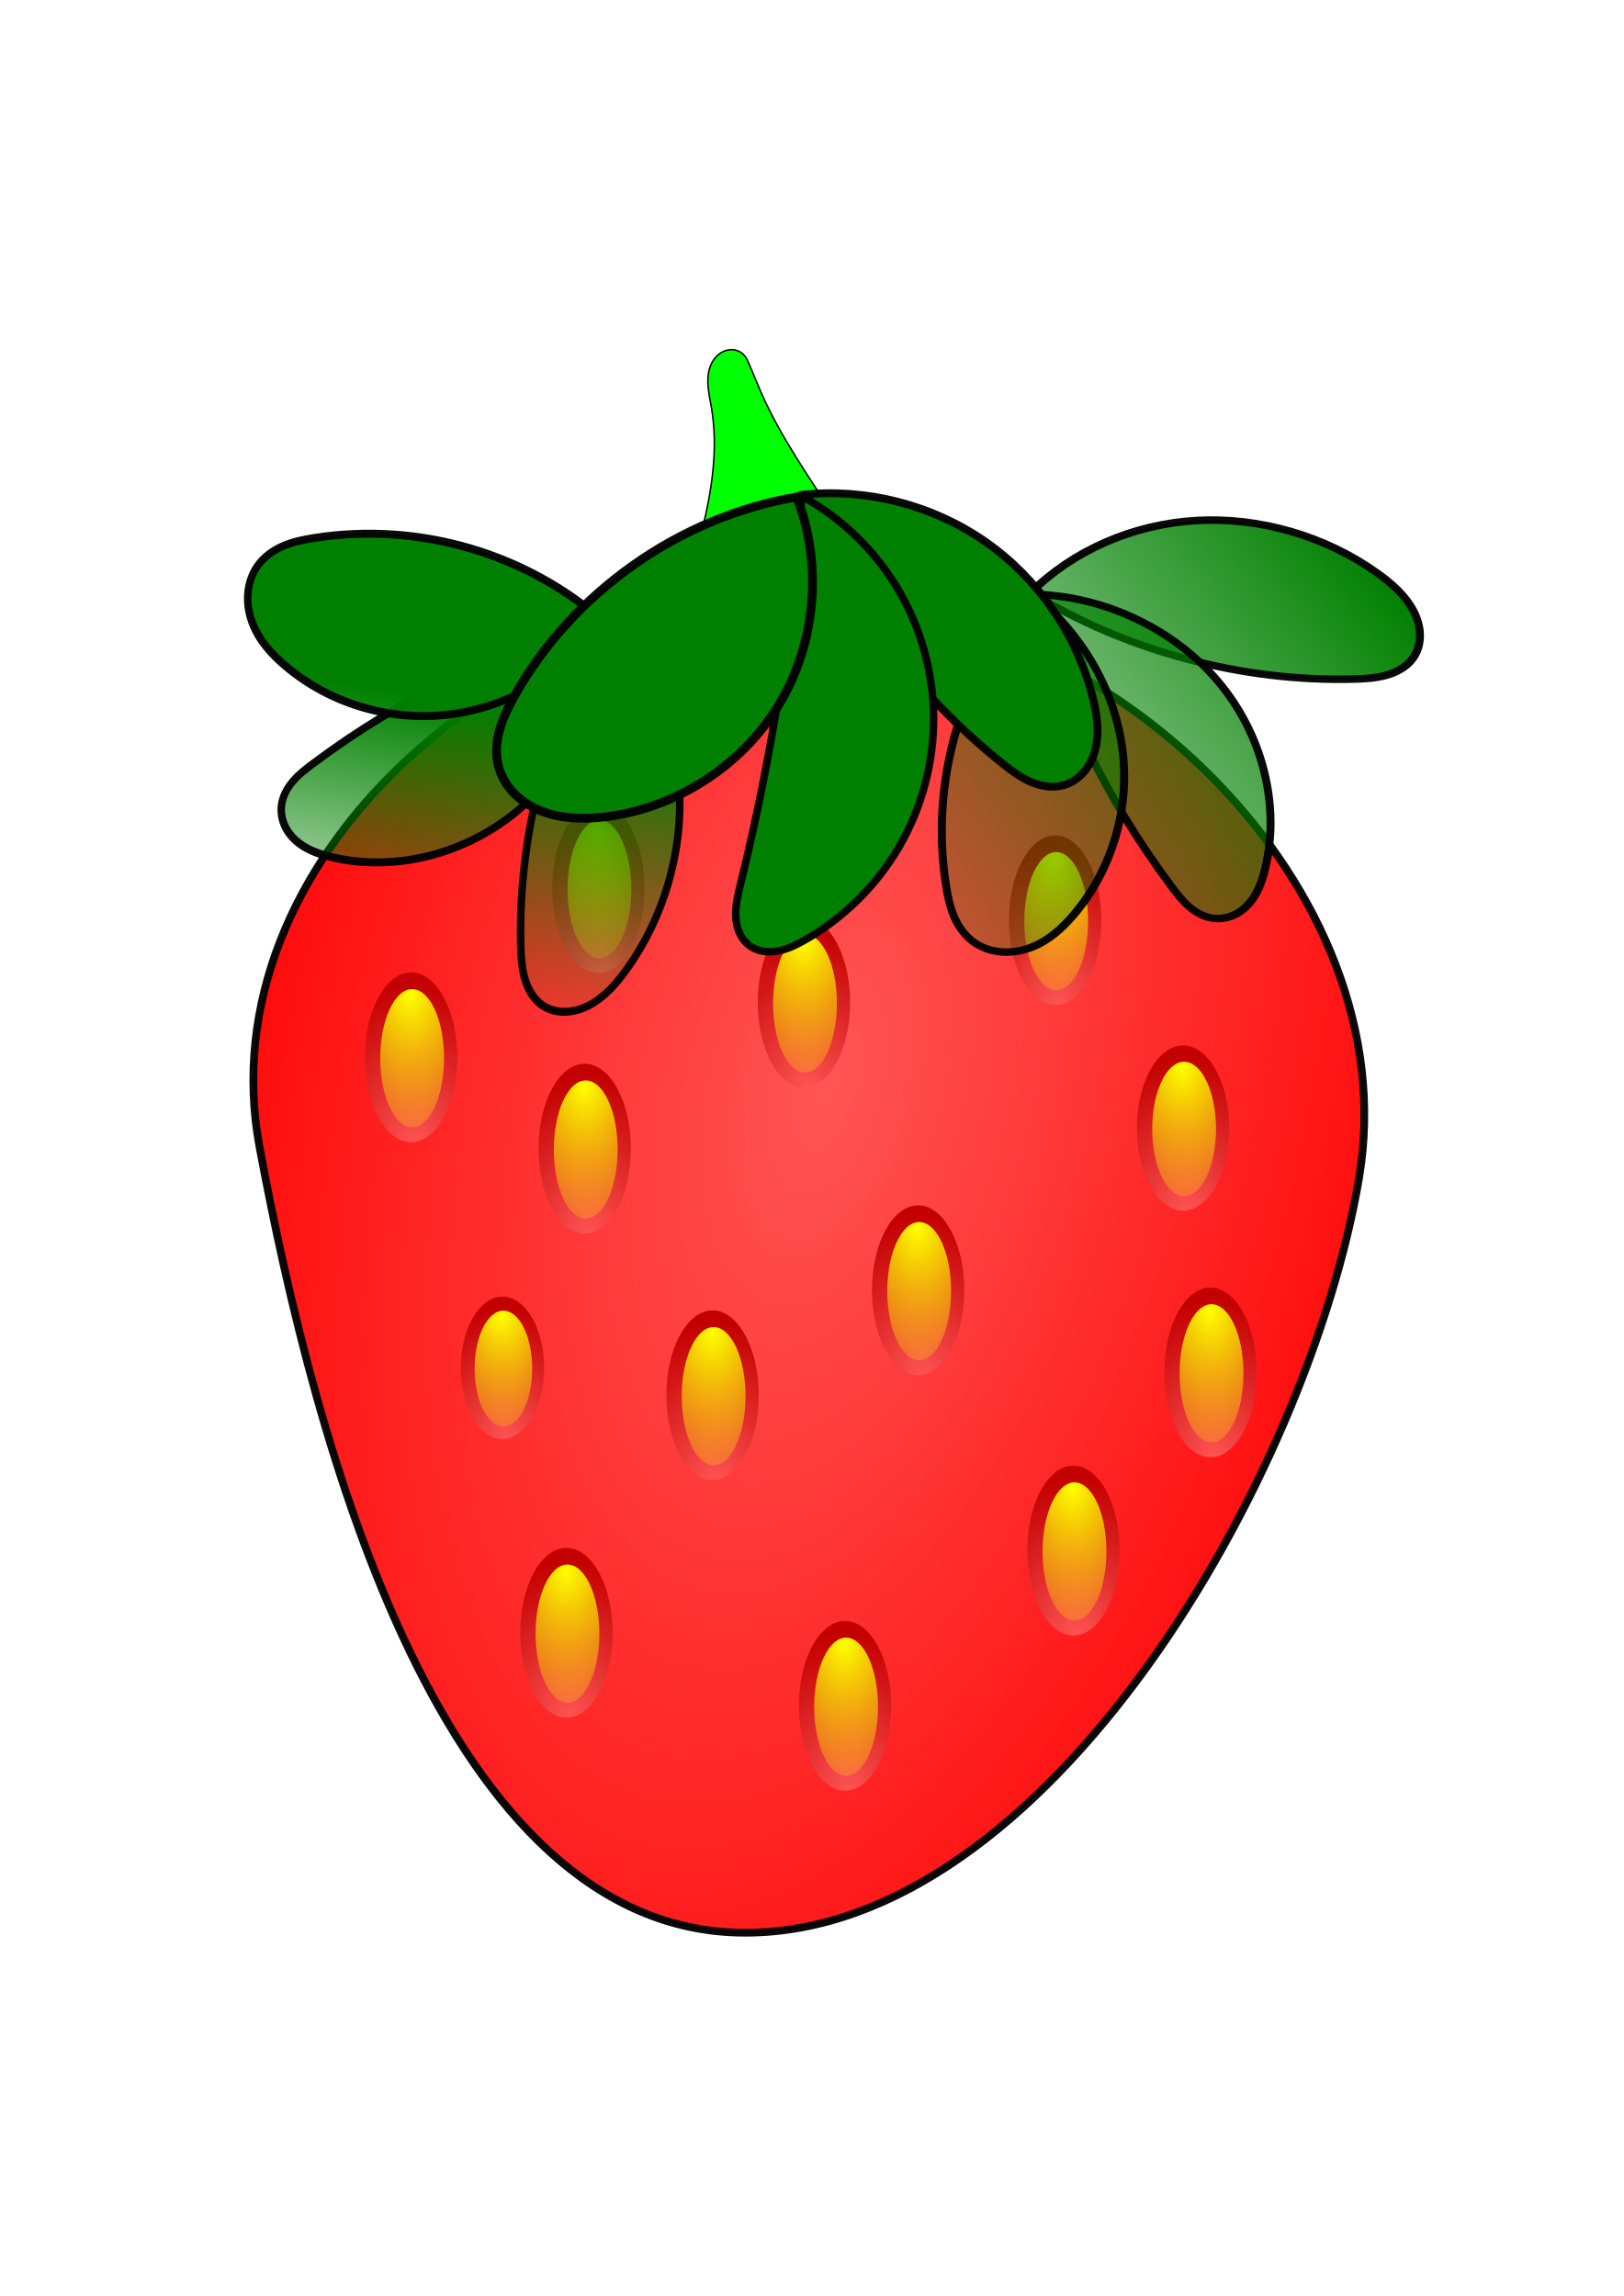
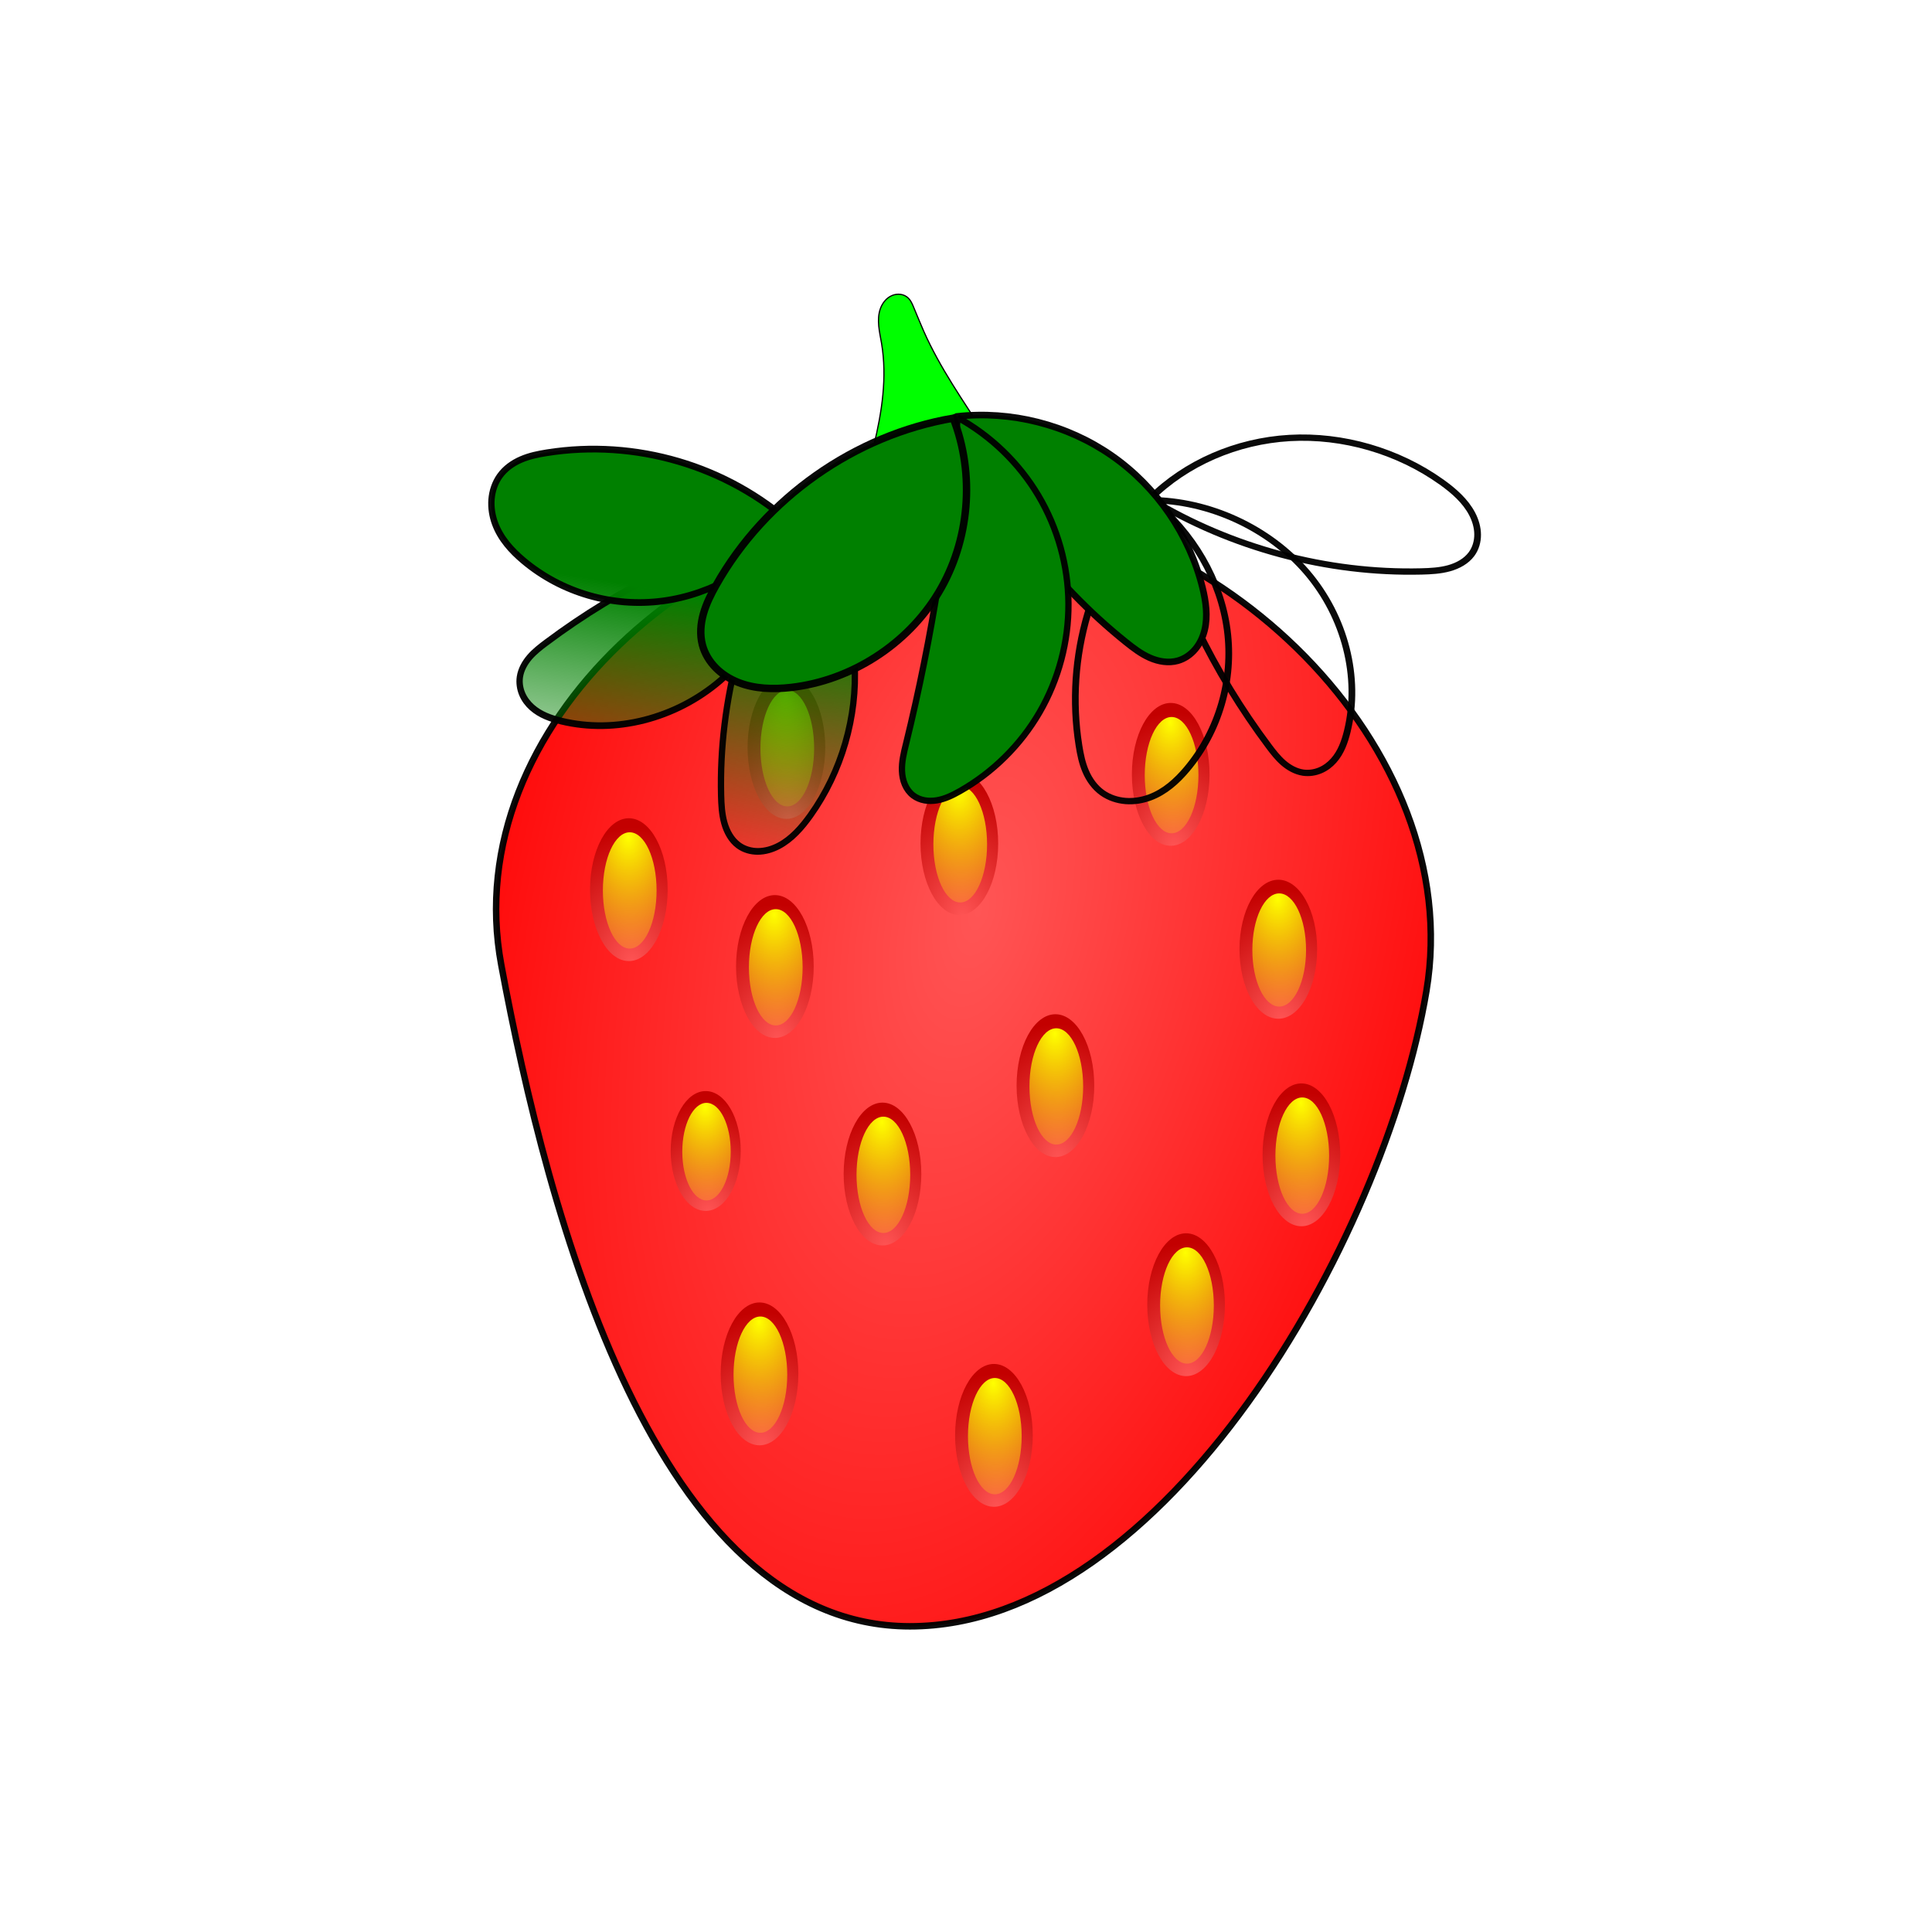
- <svg xmlns="http://www.w3.org/2000/svg" xmlns:xlink="http://www.w3.org/1999/xlink" width="210mm" height="297mm" viewBox="0 0 210 297" version="1.1" id="svg5">
+ <svg xmlns="http://www.w3.org/2000/svg" xmlns:xlink="http://www.w3.org/1999/xlink" width="120mm" height="120mm" viewBox="0 0 210 297" version="1.1" id="svg5">
  <defs id="defs2">
-     <linearGradient id="linearGradient3171">
-       <stop style="stop-color:#008000;stop-opacity:1;" offset="0" id="stop3167" />
+     <linearGradient id="linearGradient3170">
+       <stop style="stop-color:#008001;stop-opacity:1;" offset="0" id="stop3167" />
      <stop style="stop-color:#008000;stop-opacity:0;" offset="1" id="stop3169" />
    </linearGradient>
    <linearGradient id="linearGradient2299">
      <stop style="stop-color:#008000;stop-opacity:1;" offset="0" id="stop2295" />
      <stop style="stop-color:#008000;stop-opacity:0;" offset="1" id="stop2297" />
    </linearGradient>
    <linearGradient id="linearGradient6141">
      <stop style="stop-color:#ffff00;stop-opacity:1;" offset="0" id="stop6137" />
      <stop style="stop-color:#ffff00;stop-opacity:0;" offset="1" id="stop6139" />
    </linearGradient>
    <linearGradient id="linearGradient5422">
      <stop style="stop-color:#ff5555;stop-opacity:1;" offset="0" id="stop5418" />
      <stop style="stop-color:#c30000;stop-opacity:1" offset="1" id="stop5420" />
    </linearGradient>
    <linearGradient id="linearGradient4432">
      <stop style="stop-color:#ff2a2a;stop-opacity:1;" offset="0" id="stop4430" />
    </linearGradient>
    <linearGradient id="linearGradient2049">
      <stop style="stop-color:#ff5555;stop-opacity:1;" offset="0" id="stop2045" />
      <stop style="stop-color:#ff0000;stop-opacity:1" offset="1" id="stop2047" />
    </linearGradient>
    <radialGradient xlink:href="#linearGradient2049" id="radialGradient2051" cx="111.384" cy="148.401" fx="111.384" fy="148.401" r="71.845" gradientTransform="matrix(-0.5673848,2.310654,-1.165792,-0.2862596,343.1325,-74.87339)" gradientUnits="userSpaceOnUse" />
    <filter style="color-interpolation-filters:sRGB" id="filter5018" x="-0.005" y="-0.002" width="1.01" height="1.004">
      <feGaussianBlur stdDeviation="0.044" id="feGaussianBlur5020" />
    </filter>
    <radialGradient xlink:href="#linearGradient5422" id="radialGradient5352" cx="43.903" cy="55.148" fx="43.903" fy="55.148" r="11.035" gradientTransform="matrix(1.1017219e-8,-4.711198,2.472249,-4.8921066e-7,-90.25901,282.4539)" gradientUnits="userSpaceOnUse" />
    <radialGradient xlink:href="#linearGradient6141" id="radialGradient6143" cx="83.594" cy="33.735" fx="83.594" fy="33.735" r="11.035" gradientTransform="matrix(0.107267,5.913461,-3.497644,0.0316929,192.6193,-476.3614)" gradientUnits="userSpaceOnUse" />
    <radialGradient xlink:href="#linearGradient5422" id="radialGradient6363" gradientUnits="userSpaceOnUse" gradientTransform="matrix(1.1017219e-8,-4.711198,2.472249,-4.8921066e-7,-90.25901,282.4539)" cx="43.903" cy="55.148" fx="43.903" fy="55.148" r="11.035" />
    <radialGradient xlink:href="#linearGradient6141" id="radialGradient6365" gradientUnits="userSpaceOnUse" gradientTransform="matrix(0.107267,5.913461,-3.497644,0.0316929,192.6193,-476.3614)" cx="83.594" cy="33.735" fx="83.594" fy="33.735" r="11.035" />
    <radialGradient xlink:href="#linearGradient5422" id="radialGradient6373" gradientUnits="userSpaceOnUse" gradientTransform="matrix(1.1017219e-8,-4.711198,2.472249,-4.8921066e-7,-90.25901,282.4539)" cx="43.903" cy="55.148" fx="43.903" fy="55.148" r="11.035" />
    <radialGradient xlink:href="#linearGradient6141" id="radialGradient6375" gradientUnits="userSpaceOnUse" gradientTransform="matrix(0.107267,5.913461,-3.497644,0.0316929,192.6193,-476.3614)" cx="83.594" cy="33.735" fx="83.594" fy="33.735" r="11.035" />
    <radialGradient xlink:href="#linearGradient5422" id="radialGradient6383" gradientUnits="userSpaceOnUse" gradientTransform="matrix(1.1017219e-8,-4.711198,2.472249,-4.8921066e-7,-90.25901,282.4539)" cx="43.903" cy="55.148" fx="43.903" fy="55.148" r="11.035" />
    <radialGradient xlink:href="#linearGradient6141" id="radialGradient6385" gradientUnits="userSpaceOnUse" gradientTransform="matrix(0.107267,5.913461,-3.497644,0.0316929,192.6193,-476.3614)" cx="83.594" cy="33.735" fx="83.594" fy="33.735" r="11.035" />
    <radialGradient xlink:href="#linearGradient5422" id="radialGradient6393" gradientUnits="userSpaceOnUse" gradientTransform="matrix(1.1017219e-8,-4.711198,2.472249,-4.8921066e-7,-90.25901,282.4539)" cx="43.903" cy="55.148" fx="43.903" fy="55.148" r="11.035" />
    <radialGradient xlink:href="#linearGradient6141" id="radialGradient6395" gradientUnits="userSpaceOnUse" gradientTransform="matrix(0.107267,5.913461,-3.497644,0.0316929,192.6193,-476.3614)" cx="83.594" cy="33.735" fx="83.594" fy="33.735" r="11.035" />
    <radialGradient xlink:href="#linearGradient5422" id="radialGradient6403" gradientUnits="userSpaceOnUse" gradientTransform="matrix(1.1017219e-8,-4.711198,2.472249,-4.8921066e-7,-90.25901,282.4539)" cx="43.903" cy="55.148" fx="43.903" fy="55.148" r="11.035" />
    <radialGradient xlink:href="#linearGradient6141" id="radialGradient6405" gradientUnits="userSpaceOnUse" gradientTransform="matrix(0.107267,5.913461,-3.497644,0.0316929,192.6193,-476.3614)" cx="83.594" cy="33.735" fx="83.594" fy="33.735" r="11.035" />
    <radialGradient xlink:href="#linearGradient5422" id="radialGradient6413" gradientUnits="userSpaceOnUse" gradientTransform="matrix(1.1017219e-8,-4.711198,2.472249,-4.8921066e-7,-90.25901,282.4539)" cx="43.903" cy="55.148" fx="43.903" fy="55.148" r="11.035" />
    <radialGradient xlink:href="#linearGradient6141" id="radialGradient6415" gradientUnits="userSpaceOnUse" gradientTransform="matrix(0.107267,5.913461,-3.497644,0.0316929,192.6193,-476.3614)" cx="83.594" cy="33.735" fx="83.594" fy="33.735" r="11.035" />
    <radialGradient xlink:href="#linearGradient5422" id="radialGradient6423" gradientUnits="userSpaceOnUse" gradientTransform="matrix(1.1017219e-8,-4.711198,2.472249,-4.8921066e-7,-90.25901,282.4539)" cx="43.903" cy="55.148" fx="43.903" fy="55.148" r="11.035" />
    <radialGradient xlink:href="#linearGradient6141" id="radialGradient6425" gradientUnits="userSpaceOnUse" gradientTransform="matrix(0.107267,5.913461,-3.497644,0.0316929,192.6193,-476.3614)" cx="83.594" cy="33.735" fx="83.594" fy="33.735" r="11.035" />
    <radialGradient xlink:href="#linearGradient5422" id="radialGradient6433" gradientUnits="userSpaceOnUse" gradientTransform="matrix(1.1017219e-8,-4.711198,2.472249,-4.8921066e-7,-90.25901,282.4539)" cx="43.903" cy="55.148" fx="43.903" fy="55.148" r="11.035" />
    <radialGradient xlink:href="#linearGradient6141" id="radialGradient6435" gradientUnits="userSpaceOnUse" gradientTransform="matrix(0.107267,5.913461,-3.497644,0.0316929,192.6193,-476.3614)" cx="83.594" cy="33.735" fx="83.594" fy="33.735" r="11.035" />
    <radialGradient xlink:href="#linearGradient5422" id="radialGradient6443" gradientUnits="userSpaceOnUse" gradientTransform="matrix(1.1017219e-8,-4.711198,2.472249,-4.8921066e-7,-90.25901,282.4539)" cx="43.903" cy="55.148" fx="43.903" fy="55.148" r="11.035" />
    <radialGradient xlink:href="#linearGradient6141" id="radialGradient6445" gradientUnits="userSpaceOnUse" gradientTransform="matrix(0.107267,5.913461,-3.497644,0.0316929,192.6193,-476.3614)" cx="83.594" cy="33.735" fx="83.594" fy="33.735" r="11.035" />
    <radialGradient xlink:href="#linearGradient5422" id="radialGradient6453" gradientUnits="userSpaceOnUse" gradientTransform="matrix(1.1017219e-8,-4.711198,2.472249,-4.8921066e-7,-90.25901,282.4539)" cx="43.903" cy="55.148" fx="43.903" fy="55.148" r="11.035" />
    <radialGradient xlink:href="#linearGradient6141" id="radialGradient6455" gradientUnits="userSpaceOnUse" gradientTransform="matrix(0.107267,5.913461,-3.497644,0.0316929,192.6193,-476.3614)" cx="83.594" cy="33.735" fx="83.594" fy="33.735" r="11.035" />
    <radialGradient xlink:href="#linearGradient5422" id="radialGradient6463" gradientUnits="userSpaceOnUse" gradientTransform="matrix(1.1017219e-8,-4.711198,2.472249,-4.8921066e-7,-90.25901,282.4539)" cx="43.903" cy="55.148" fx="43.903" fy="55.148" r="11.035" />
    <radialGradient xlink:href="#linearGradient6141" id="radialGradient6465" gradientUnits="userSpaceOnUse" gradientTransform="matrix(0.107267,5.913461,-3.497644,0.0316929,192.6193,-476.3614)" cx="83.594" cy="33.735" fx="83.594" fy="33.735" r="11.035" />
    <radialGradient xlink:href="#linearGradient5422" id="radialGradient6473" gradientUnits="userSpaceOnUse" gradientTransform="matrix(1.1017219e-8,-4.711198,2.472249,-4.8921066e-7,-90.25901,282.4539)" cx="43.903" cy="55.148" fx="43.903" fy="55.148" r="11.035" />
    <radialGradient xlink:href="#linearGradient6141" id="radialGradient6475" gradientUnits="userSpaceOnUse" gradientTransform="matrix(0.107267,5.913461,-3.497644,0.0316929,192.6193,-476.3614)" cx="83.594" cy="33.735" fx="83.594" fy="33.735" r="11.035" />
    <linearGradient xlink:href="#linearGradient2299" id="linearGradient2495" x1="32.788" y1="73.404" x2="30.351" y2="59.89" gradientUnits="userSpaceOnUse" />
    <linearGradient xlink:href="#linearGradient2299" id="linearGradient2561" gradientUnits="userSpaceOnUse" x1="32.788" y1="73.404" x2="30.351" y2="59.89" />
    <linearGradient xlink:href="#linearGradient2299" id="linearGradient2563" gradientUnits="userSpaceOnUse" x1="32.788" y1="73.404" x2="30.351" y2="59.89" />
    <linearGradient xlink:href="#linearGradient2299" id="linearGradient2565" gradientUnits="userSpaceOnUse" x1="32.788" y1="73.404" x2="30.351" y2="59.89" />
    <linearGradient xlink:href="#linearGradient3171" id="linearGradient3173" x1="28.517" y1="62.458" x2="56.707" y2="82.134" gradientUnits="userSpaceOnUse" />
    <linearGradient xlink:href="#linearGradient3171" id="linearGradient3575" gradientUnits="userSpaceOnUse" x1="28.517" y1="62.458" x2="56.707" y2="82.134" />
    <linearGradient xlink:href="#linearGradient3171" id="linearGradient3577" gradientUnits="userSpaceOnUse" x1="28.517" y1="62.458" x2="56.707" y2="82.134" />
    <linearGradient xlink:href="#linearGradient3171" id="linearGradient3579" gradientUnits="userSpaceOnUse" x1="28.517" y1="62.458" x2="56.707" y2="82.134" />
  </defs>
  <g id="layer1">
    <g id="g6507">
      <path style="fill:#00ff00;stroke:#000000;stroke-width:0.187px;stroke-linecap:butt;stroke-linejoin:miter;stroke-opacity:1" d="m 99.34,109.645 c 3.052,0.541 6.268,-0.082 8.983,-1.576 2.715,-1.494 4.932,-3.831 6.434,-6.542 1.502,-2.711 2.303,-5.785 2.491,-8.878 0.188,-3.094 -0.227,-6.208 -1.048,-9.196 -1.642,-5.977 -4.861,-11.388 -8.236,-16.588 -3.375,-5.199 -6.964,-10.307 -9.476,-15.974 -0.551,-1.243 -1.048,-2.509 -1.579,-3.76 -0.197,-0.465 -0.408,-0.941 -0.768,-1.296 -0.323,-0.318 -0.754,-0.52 -1.203,-0.583 -0.449,-0.063 -0.913,0.009 -1.329,0.188 -0.833,0.357 -1.446,1.124 -1.758,1.975 -0.312,0.851 -0.349,1.781 -0.266,2.683 0.084,0.902 0.284,1.789 0.434,2.683 0.88,5.22 0.06,10.58 -1.194,15.723 -1.254,5.143 -2.942,10.186 -3.836,15.403 -0.894,5.217 -0.955,10.725 0.985,15.65 0.97,2.463 2.438,4.745 4.383,6.539 1.946,1.794 4.377,3.086 6.983,3.548 z" id="path4709" />
      <path id="path35" style="fill:url(#radialGradient2051);fill-opacity:1;fill-rule:evenodd;stroke-width:1;stroke:#000000;stroke-opacity:0.959;stroke-miterlimit:4;stroke-dasharray:none" d="m 175.778,152.341 c -6.48,38.574 -40.276,97.667 -79.39,97.667 -39.115,0 -55.671,-63.211 -62.827,-101.665 -6.854,-36.83 31.709,-70.823 70.823,-70.823 39.115,-3e-6 77.677,37.42 71.394,74.821 z" />
      <g id="g6371" transform="matrix(0.4596693,0,0,0.4041451,33.34595,117.6643)">
        <ellipse style="opacity:1;fill:url(#radialGradient6373);fill-opacity:1;stroke-width:0.265;filter:url(#filter5018)" id="ellipse6367" cx="45.195" cy="47.262" rx="10.929" ry="27.176" transform="matrix(1.18832,0,0,0.9996503,-10.57874,0.01652655)" />
        <ellipse style="opacity:1;fill:url(#radialGradient6375);fill-opacity:1;stroke-width:0.265;filter:url(#filter5018)" id="ellipse6369" cx="84.186" cy="43.718" rx="10.929" ry="27.176" transform="matrix(0.8216139,0,0,0.8140073,-25.74609,11.9712)" />
      </g>
      <g id="g6381" transform="matrix(0.4596693,0,0,0.4041451,55.79551,129.4798)">
        <ellipse style="opacity:1;fill:url(#radialGradient6383);fill-opacity:1;stroke-width:0.265;filter:url(#filter5018)" id="ellipse6377" cx="45.195" cy="47.262" rx="10.929" ry="27.176" transform="matrix(1.18832,0,0,0.9996503,-10.57874,0.01652655)" />
        <ellipse style="opacity:1;fill:url(#radialGradient6385);fill-opacity:1;stroke-width:0.265;filter:url(#filter5018)" id="ellipse6379" cx="84.186" cy="43.718" rx="10.929" ry="27.176" transform="matrix(0.8216139,0,0,0.8140073,-25.74609,11.9712)" />
      </g>
      <g id="g6391" transform="matrix(0.4596693,0,0,0.4041451,53.4324,192.1023)">
        <ellipse style="opacity:1;fill:url(#radialGradient6393);fill-opacity:1;stroke-width:0.265;filter:url(#filter5018)" id="ellipse6387" cx="45.195" cy="47.262" rx="10.929" ry="27.176" transform="matrix(1.18832,0,0,0.9996503,-10.57874,0.01652655)" />
        <ellipse style="opacity:1;fill:url(#radialGradient6395);fill-opacity:1;stroke-width:0.265;filter:url(#filter5018)" id="ellipse6389" cx="84.186" cy="43.718" rx="10.929" ry="27.176" transform="matrix(0.8216139,0,0,0.8140073,-25.74609,11.9712)" />
      </g>
      <g id="g6401" transform="matrix(0.4596693,0,0,0.4041451,72.33729,161.3818)">
        <ellipse style="opacity:1;fill:url(#radialGradient6403);fill-opacity:1;stroke-width:0.265;filter:url(#filter5018)" id="ellipse6397" cx="45.195" cy="47.262" rx="10.929" ry="27.176" transform="matrix(1.18832,0,0,0.9996503,-10.57874,0.01652655)" />
        <ellipse style="opacity:1;fill:url(#radialGradient6405);fill-opacity:1;stroke-width:0.265;filter:url(#filter5018)" id="ellipse6399" cx="84.186" cy="43.718" rx="10.929" ry="27.176" transform="matrix(0.8216139,0,0,0.8140073,-25.74609,11.9712)" />
      </g>
      <g id="g6411" transform="matrix(0.4596693,0,0,0.4041451,57.56785,95.8055)">
        <ellipse style="opacity:1;fill:url(#radialGradient6413);fill-opacity:1;stroke-width:0.265;filter:url(#filter5018)" id="ellipse6407" cx="45.195" cy="47.262" rx="10.929" ry="27.176" transform="matrix(1.18832,0,0,0.9996503,-10.57874,0.01652655)" />
        <ellipse style="opacity:1;fill:url(#radialGradient6415);fill-opacity:1;stroke-width:0.265;filter:url(#filter5018)" id="ellipse6409" cx="84.186" cy="43.718" rx="10.929" ry="27.176" transform="matrix(0.8216139,0,0,0.8140073,-25.74609,11.9712)" />
      </g>
      <g id="g6421" transform="matrix(0.4596693,0,0,0.4041451,84.15285,110.575)">
        <ellipse style="opacity:1;fill:url(#radialGradient6423);fill-opacity:1;stroke-width:0.265;filter:url(#filter5018)" id="ellipse6417" cx="45.195" cy="47.262" rx="10.929" ry="27.176" transform="matrix(1.18832,0,0,0.9996503,-10.57874,0.01652655)" />
        <ellipse style="opacity:1;fill:url(#radialGradient6425);fill-opacity:1;stroke-width:0.265;filter:url(#filter5018)" id="ellipse6419" cx="84.186" cy="43.718" rx="10.929" ry="27.176" transform="matrix(0.8216139,0,0,0.8140073,-25.74609,11.9712)" />
      </g>
      <g id="g6431" transform="matrix(0.4596693,0,0,0.4041451,116.6456,99.94095)">
        <ellipse style="opacity:1;fill:url(#radialGradient6433);fill-opacity:1;stroke-width:0.265;filter:url(#filter5018)" id="ellipse6427" cx="45.195" cy="47.262" rx="10.929" ry="27.176" transform="matrix(1.18832,0,0,0.9996503,-10.57874,0.01652655)" />
        <ellipse style="opacity:1;fill:url(#radialGradient6435);fill-opacity:1;stroke-width:0.265;filter:url(#filter5018)" id="ellipse6429" cx="84.186" cy="43.718" rx="10.929" ry="27.176" transform="matrix(0.8216139,0,0,0.8140073,-25.74609,11.9712)" />
      </g>
      <g id="g6441" transform="matrix(0.4596693,0,0,0.4041451,98.9223,147.794)">
        <ellipse style="opacity:1;fill:url(#radialGradient6443);fill-opacity:1;stroke-width:0.265;filter:url(#filter5018)" id="ellipse6437" cx="45.195" cy="47.262" rx="10.929" ry="27.176" transform="matrix(1.18832,0,0,0.9996503,-10.57874,0.01652655)" />
        <ellipse style="opacity:1;fill:url(#radialGradient6445);fill-opacity:1;stroke-width:0.265;filter:url(#filter5018)" id="ellipse6439" cx="84.186" cy="43.718" rx="10.929" ry="27.176" transform="matrix(0.8216139,0,0,0.8140073,-25.74609,11.9712)" />
      </g>
      <g id="g6451" transform="matrix(0.4597207,0,0,0.3932895,133.1852,127.3344)">
        <ellipse style="opacity:1;fill:url(#radialGradient6453);fill-opacity:1;stroke-width:0.265;filter:url(#filter5018)" id="ellipse6447" cx="45.195" cy="47.262" rx="10.929" ry="27.176" transform="matrix(1.18832,0,0,0.9996503,-10.57874,0.01652655)" />
        <ellipse style="opacity:1;fill:url(#radialGradient6455);fill-opacity:1;stroke-width:0.265;filter:url(#filter5018)" id="ellipse6449" cx="84.186" cy="43.718" rx="10.929" ry="27.176" transform="matrix(0.8216139,0,0,0.8140073,-25.74609,11.9712)" />
      </g>
      <g id="g6461" transform="matrix(0.4596693,0,0,0.4041451,119.0088,181.4683)">
        <ellipse style="opacity:1;fill:url(#radialGradient6463);fill-opacity:1;stroke-width:0.265;filter:url(#filter5018)" id="ellipse6457" cx="45.195" cy="47.262" rx="10.929" ry="27.176" transform="matrix(1.18832,0,0,0.9996503,-10.57874,0.01652655)" />
        <ellipse style="opacity:1;fill:url(#radialGradient6465);fill-opacity:1;stroke-width:0.265;filter:url(#filter5018)" id="ellipse6459" cx="84.186" cy="43.718" rx="10.929" ry="27.176" transform="matrix(0.8216139,0,0,0.8140073,-25.74609,11.9712)" />
      </g>
      <g id="g6471" transform="matrix(0.4596693,0,0,0.4041451,89.46985,201.5548)">
        <ellipse style="opacity:1;fill:url(#radialGradient6473);fill-opacity:1;stroke-width:0.265;filter:url(#filter5018)" id="ellipse6467" cx="45.195" cy="47.262" rx="10.929" ry="27.176" transform="matrix(1.18832,0,0,0.9996503,-10.57874,0.01652655)" />
        <ellipse style="opacity:1;fill:url(#radialGradient6475);fill-opacity:1;stroke-width:0.265;filter:url(#filter5018)" id="ellipse6469" cx="84.186" cy="43.718" rx="10.929" ry="27.176" transform="matrix(0.8216139,0,0,0.8140073,-25.74609,11.9712)" />
      </g>
      <g id="g6361" transform="matrix(0.4596693,0,0,0.4041451,136.7321,158.428)">
        <ellipse style="opacity:1;fill:url(#radialGradient6363);fill-opacity:1;stroke-width:0.265;filter:url(#filter5018)" id="ellipse6357" cx="45.195" cy="47.262" rx="10.929" ry="27.176" transform="matrix(1.18832,0,0,0.9996503,-10.57874,0.01652655)" />
        <ellipse style="opacity:1;fill:url(#radialGradient6365);fill-opacity:1;stroke-width:0.265;filter:url(#filter5018)" id="ellipse6359" cx="84.186" cy="43.718" rx="10.929" ry="27.176" transform="matrix(0.8216139,0,0,0.8140073,-25.74609,11.9712)" />
      </g>
      <g id="g6355" transform="matrix(0.4147316,0,0,0.3391069,47.09953,160.911)">
        <ellipse style="opacity:1;fill:url(#radialGradient5352);fill-opacity:1;stroke-width:0.265;filter:url(#filter5018)" id="path4345" cx="45.195" cy="47.262" rx="10.929" ry="27.176" transform="matrix(1.18832,0,0,0.9996503,-10.57874,0.01652655)" />
        <ellipse style="opacity:1;fill:url(#radialGradient6143);fill-opacity:1;stroke-width:0.265;filter:url(#filter5018)" id="ellipse5568" cx="84.186" cy="43.718" rx="10.929" ry="27.176" transform="matrix(0.8216139,0,0,0.8140073,-25.74609,11.9712)" />
      </g>
      <ellipse style="opacity:1;fill:#ffff00;fill-opacity:0;stroke-width:0.265" id="path6800" cx="78.278" cy="115.497" rx="7.385" ry="16.246" />
      <ellipse style="opacity:1;fill:#ffff00;fill-opacity:0;stroke-width:0.265" id="path6802" cx="107.226" cy="127.608" rx="7.385" ry="14.179" />
      <ellipse style="opacity:1;fill:#ffff00;fill-opacity:0;stroke-width:0.265" id="path6804" cx="54.056" cy="138.833" rx="7.385" ry="14.769" />
      <ellipse style="opacity:1;fill:#ffff00;fill-opacity:0;stroke-width:0.265" id="path6806" cx="77.983" cy="148.876" rx="7.68" ry="14.769" />
      <ellipse style="opacity:1;fill:#ffff00;fill-opacity:0;stroke-width:0.265" id="path6808" cx="66.463" cy="176.643" rx="6.794" ry="13.588" />
      <ellipse style="opacity:1;fill:#ffff00;fill-opacity:0;stroke-width:0.265" id="path6810" cx="92.457" cy="181.369" rx="9.157" ry="15.36" />
      <ellipse style="opacity:1;fill:#ffff00;fill-opacity:0;stroke-width:0.265" id="path6812" cx="136.47" cy="118.746" rx="8.862" ry="15.36" />
      <path style="fill:none;stroke:#000000;stroke-width:0.265px;stroke-linecap:butt;stroke-linejoin:miter;stroke-opacity:1" d="m 108.112,84.481 c 0,0 1.182,-1.772 0,0 z" id="path15173" />
      <g id="g2191" style="fill:url(#linearGradient2495);fill-opacity:1;stroke:#000000;stroke-width:0.353;stroke-miterlimit:4;stroke-dasharray:none;stroke-opacity:0.959" transform="matrix(-2.562322,-0.932609,1.008701,-2.771383,89.76728,328.0314)">
        <path style="fill:url(#linearGradient2561);fill-opacity:1;stroke:#000000;stroke-width:0.353;stroke-linecap:butt;stroke-linejoin:miter;stroke-miterlimit:4;stroke-dasharray:none;stroke-opacity:0.959" d="m 34.918,77.555 c -2.579,-1.117 -4.724,-3.205 -5.91,-5.753 -1.185,-2.548 -1.401,-5.534 -0.593,-8.226 0.226,-0.754 0.543,-1.505 1.096,-2.065 0.277,-0.28 0.611,-0.507 0.983,-0.635 0.372,-0.129 0.783,-0.156 1.162,-0.051 0.475,0.131 0.878,0.458 1.179,0.848 0.301,0.39 0.51,0.843 0.702,1.296 1.936,4.568 2.425,9.737 1.38,14.586 z" id="path1955" />
        <path style="fill:url(#linearGradient2563);fill-opacity:1;stroke:#000000;stroke-width:0.353;stroke-linecap:butt;stroke-linejoin:miter;stroke-miterlimit:4;stroke-dasharray:none;stroke-opacity:0.959" d="m 34.993,77.535 c -1.127,-2.902 -0.821,-6.321 0.803,-8.977 1.624,-2.656 4.528,-4.487 7.625,-4.806 0.613,-0.063 1.249,-0.068 1.828,0.145 0.289,0.106 0.561,0.267 0.779,0.485 0.218,0.218 0.382,0.494 0.449,0.795 0.084,0.38 0.012,0.782 -0.136,1.142 -0.149,0.36 -0.37,0.684 -0.595,1.002 -2.872,4.063 -6.548,7.555 -10.752,10.216 z" id="path1959" />
        <path style="fill:url(#linearGradient2565);fill-opacity:1;stroke:#000000;stroke-width:0.353;stroke-linecap:butt;stroke-linejoin:miter;stroke-miterlimit:4;stroke-dasharray:none;stroke-opacity:0.959" d="m 34.919,77.477 c 0.953,-2.618 2.96,-4.836 5.471,-6.043 2.511,-1.208 5.497,-1.391 8.137,-0.501 0.825,0.278 1.637,0.672 2.224,1.314 0.294,0.321 0.526,0.702 0.652,1.119 0.125,0.417 0.14,0.87 0.016,1.287 -0.139,0.468 -0.446,0.874 -0.815,1.195 -0.368,0.321 -0.797,0.564 -1.232,0.787 -4.42,2.269 -9.801,2.583 -14.454,0.841 z" id="path2045" />
      </g>
      <g id="g2897" style="fill:url(#linearGradient3173);fill-opacity:1;stroke:#000000;stroke-width:0.353;stroke-miterlimit:4;stroke-dasharray:none;stroke-opacity:0.959" transform="matrix(-0.932609,2.562322,-2.771383,-1.008701,380.8001,65.42934)">
        <path style="fill:url(#linearGradient3575);fill-opacity:1;stroke:#000000;stroke-width:0.353;stroke-linecap:butt;stroke-linejoin:miter;stroke-miterlimit:4;stroke-dasharray:none;stroke-opacity:0.959" d="m 34.918,77.555 c -2.579,-1.117 -4.724,-3.205 -5.91,-5.753 -1.185,-2.548 -1.401,-5.534 -0.593,-8.226 0.226,-0.754 0.543,-1.505 1.096,-2.065 0.277,-0.28 0.611,-0.507 0.983,-0.635 0.372,-0.129 0.783,-0.156 1.162,-0.051 0.475,0.131 0.878,0.458 1.179,0.848 0.301,0.39 0.51,0.843 0.702,1.296 1.936,4.568 2.425,9.737 1.38,14.586 z" id="path2891" />
        <path style="fill:url(#linearGradient3577);fill-opacity:1;stroke:#000000;stroke-width:0.353;stroke-linecap:butt;stroke-linejoin:miter;stroke-miterlimit:4;stroke-dasharray:none;stroke-opacity:0.959" d="m 34.993,77.535 c -1.127,-2.902 -0.821,-6.321 0.803,-8.977 1.624,-2.656 4.528,-4.487 7.625,-4.806 0.613,-0.063 1.249,-0.068 1.828,0.145 0.289,0.106 0.561,0.267 0.779,0.485 0.218,0.218 0.382,0.494 0.449,0.795 0.084,0.38 0.012,0.782 -0.136,1.142 -0.149,0.36 -0.37,0.684 -0.595,1.002 -2.872,4.063 -6.548,7.555 -10.752,10.216 z" id="path2893" />
        <path style="fill:url(#linearGradient3579);fill-opacity:1;stroke:#000000;stroke-width:0.353;stroke-linecap:butt;stroke-linejoin:miter;stroke-miterlimit:4;stroke-dasharray:none;stroke-opacity:0.959" d="m 34.919,77.477 c 0.953,-2.618 2.96,-4.836 5.471,-6.043 2.511,-1.208 5.497,-1.391 8.137,-0.501 0.825,0.278 1.637,0.672 2.224,1.314 0.294,0.321 0.526,0.702 0.652,1.119 0.125,0.417 0.14,0.87 0.016,1.287 -0.139,0.468 -0.446,0.874 -0.815,1.195 -0.368,0.321 -0.797,0.564 -1.232,0.787 -4.42,2.269 -9.801,2.583 -14.454,0.841 z" id="path2895" />
      </g>
      <g id="g3814" transform="translate(-3.367596,57.24913)" style="fill-opacity:1;fill:#008000;opacity:0.997">
        <path style="fill:#008000;stroke:#000000;stroke-width:0.26px;stroke-linecap:butt;stroke-linejoin:miter;stroke-opacity:1;fill-opacity:1" d="M 78.088,14.03 Z" id="path1299" />
        <path style="fill:#008000;fill-opacity:1;stroke:#000000;stroke-width:1.015;stroke-linecap:butt;stroke-linejoin:miter;stroke-miterlimit:4;stroke-dasharray:none;stroke-opacity:0.959" d="m 106.954,6.767 c 8.328,-0.938 16.97,1.253 23.846,6.045 6.875,4.791 11.923,12.141 13.926,20.279 0.523,2.126 0.844,4.368 0.331,6.497 -0.256,1.065 -0.724,2.086 -1.423,2.929 -0.699,0.843 -1.635,1.501 -2.688,1.802 -1.415,0.404 -2.956,0.145 -4.304,-0.445 -1.348,-0.59 -2.534,-1.491 -3.681,-2.412 -11.39,-9.145 -20.425,-21.197 -26.009,-34.694 z" id="path3581" />
        <path style="fill:#008000;fill-opacity:1;stroke:#000000;stroke-width:0.971;stroke-linecap:butt;stroke-linejoin:miter;stroke-miterlimit:4;stroke-dasharray:none;stroke-opacity:0.959" d="m 107.073,6.933 c 5.104,2.805 9.438,6.992 12.417,11.996 2.979,5.004 4.594,10.811 4.627,16.634 0.033,5.823 -1.516,11.648 -4.438,16.685 -2.922,5.037 -7.209,9.274 -12.28,12.136 -1.105,0.624 -2.268,1.19 -3.519,1.399 -0.626,0.104 -1.27,0.116 -1.894,2.97e-4 -0.624,-0.116 -1.227,-0.363 -1.732,-0.747 -0.567,-0.431 -0.999,-1.025 -1.281,-1.679 -0.282,-0.653 -0.418,-1.364 -0.448,-2.075 -0.061,-1.422 0.29,-2.826 0.629,-4.208 4.034,-16.453 6.686,-33.245 7.92,-50.141 z" id="path3583" />
        <path style="fill:#008000;fill-opacity:1;stroke:#000000;stroke-width:1.14;stroke-linecap:butt;stroke-linejoin:miter;stroke-miterlimit:4;stroke-dasharray:none;stroke-opacity:0.959" d="m 106.406,7.034 c 3.387,8.656 2.523,18.863 -2.271,26.827 -4.793,7.964 -13.408,13.506 -22.643,14.566 -2.736,0.314 -5.58,0.242 -8.14,-0.773 -1.28,-0.508 -2.473,-1.251 -3.443,-2.228 -0.969,-0.978 -1.71,-2.194 -2.062,-3.524 -0.414,-1.563 -0.285,-3.235 0.152,-4.792 0.437,-1.557 1.169,-3.015 1.963,-4.424 C 77.501,19.308 91.27,9.617 106.406,7.034 Z" id="path3585" />
      </g>
    </g>
  </g>
</svg>
